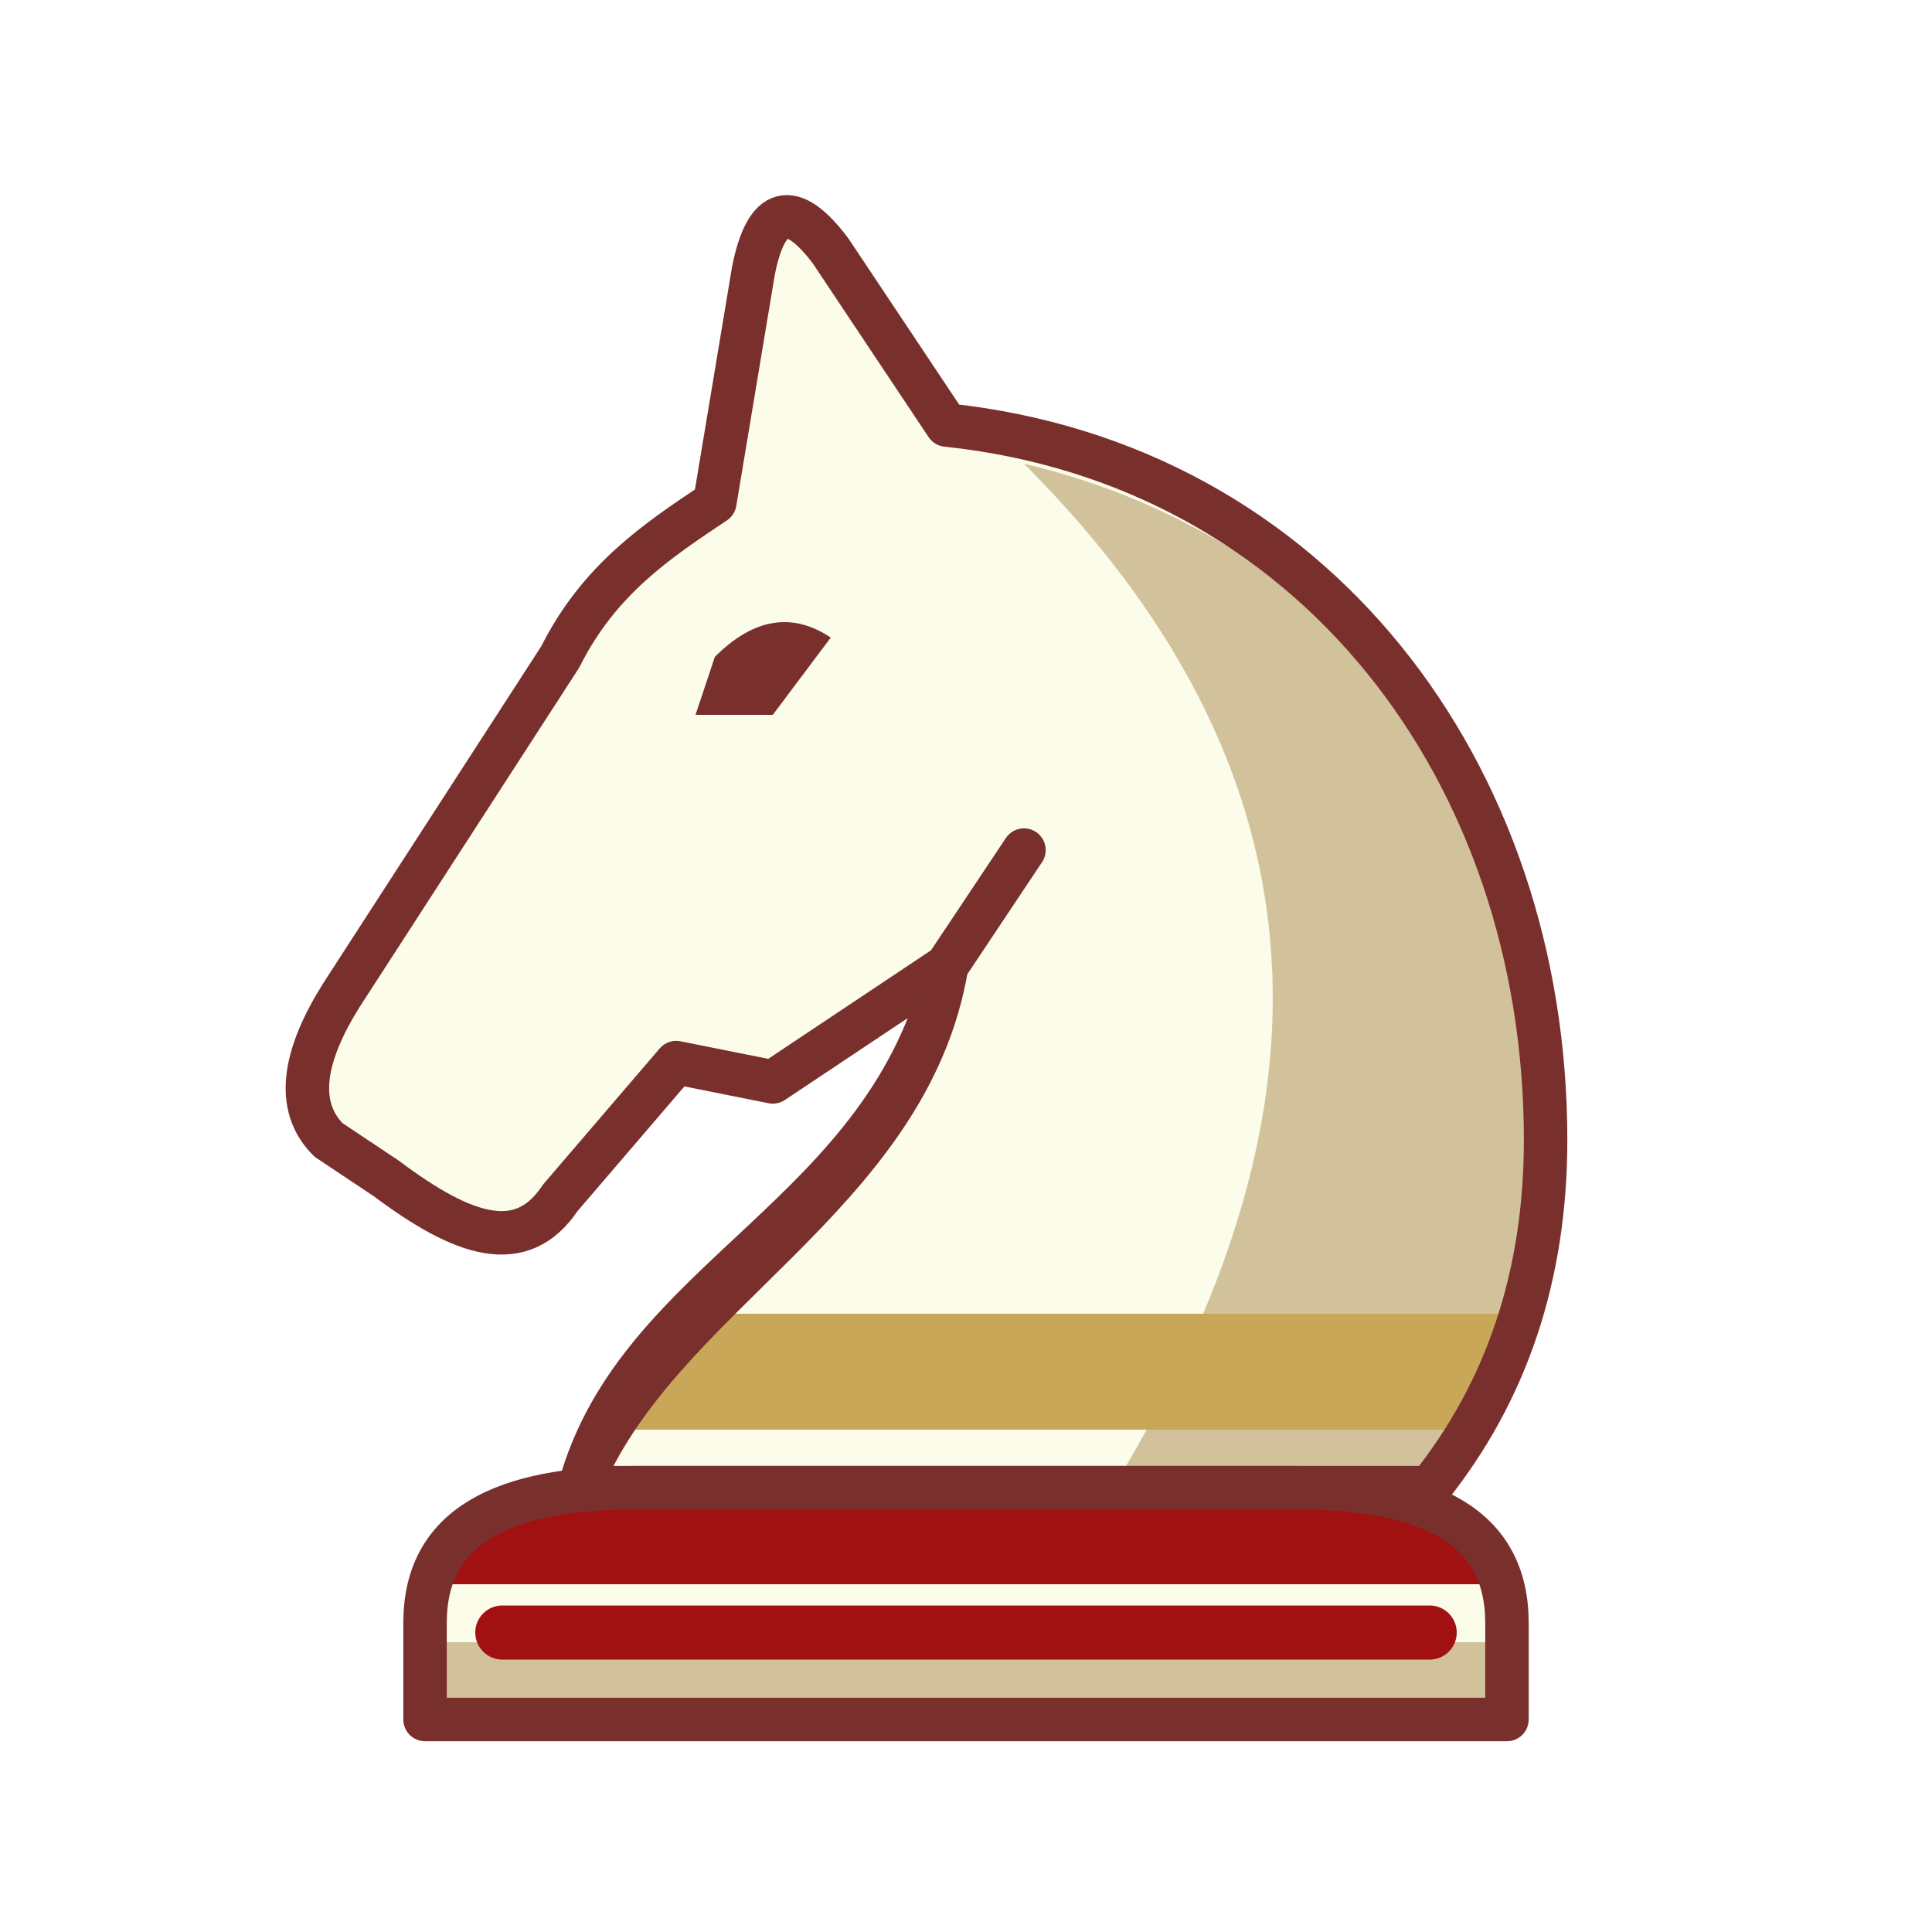
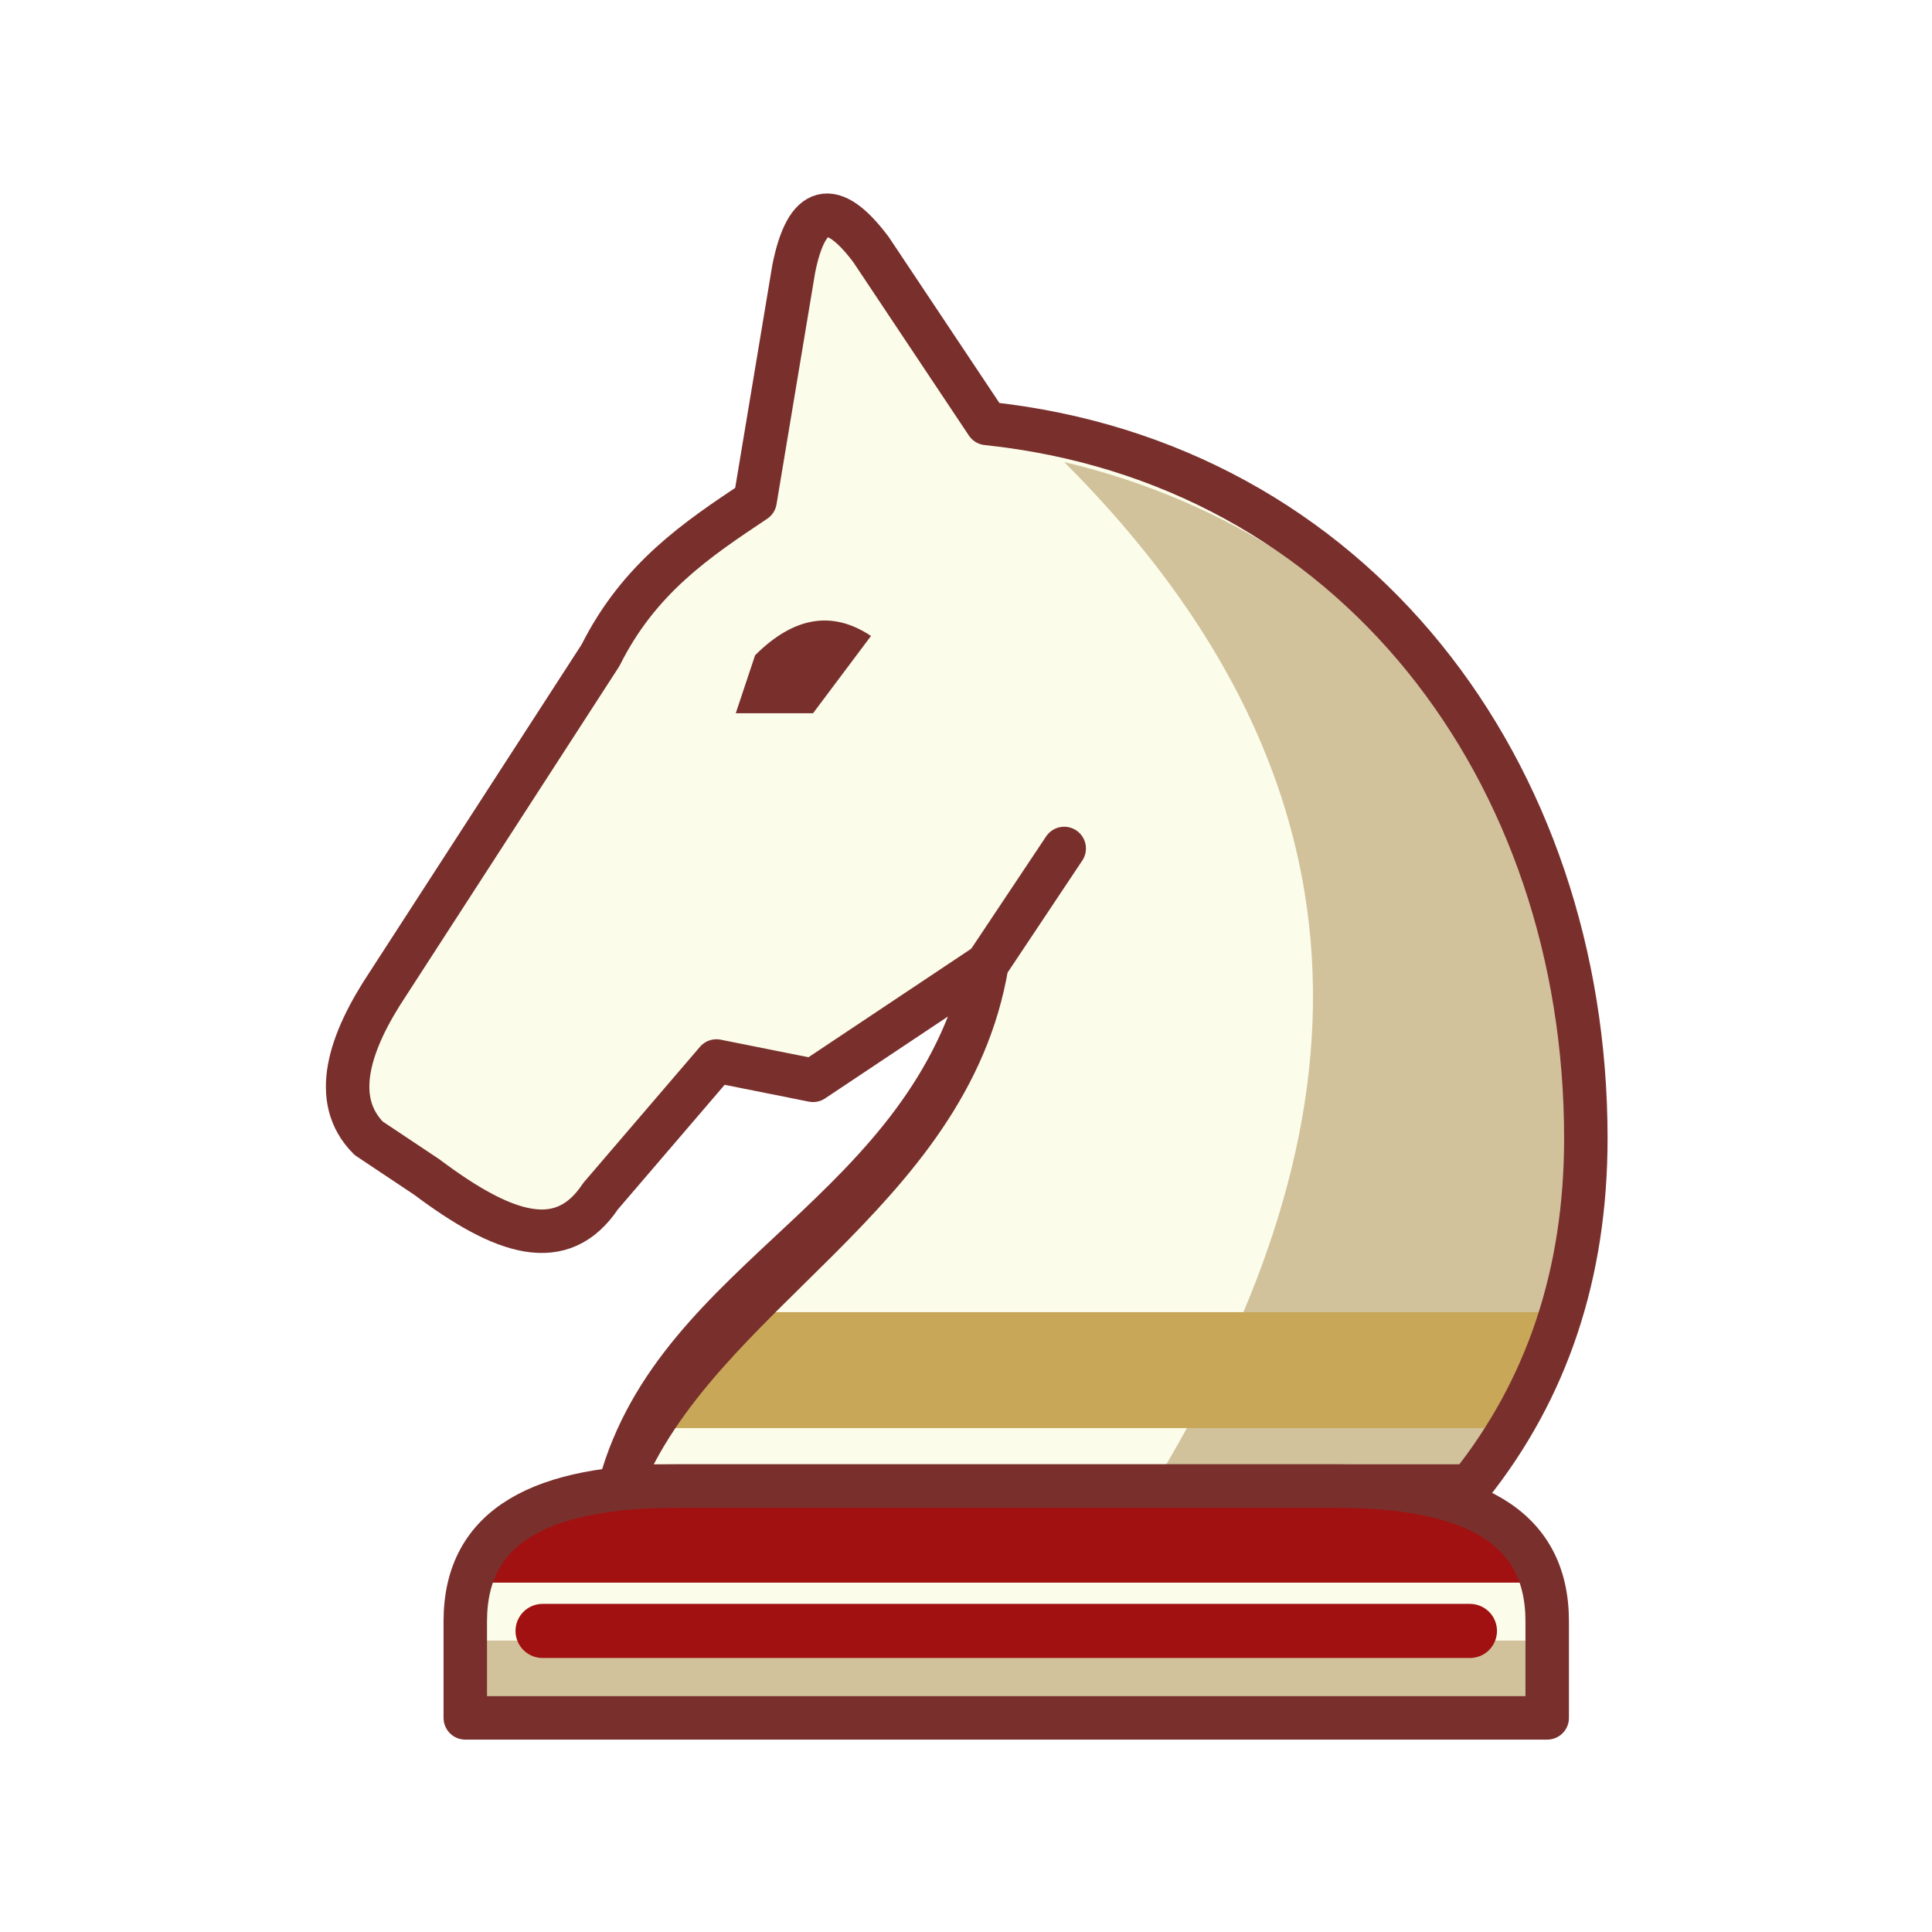
- <svg xmlns="http://www.w3.org/2000/svg" viewBox="0 0 100 100">
+ <svg xmlns="http://www.w3.org/2000/svg" viewBox="-2.083 0.083 100 100">
  <g fill="#FBFCEA" stroke="#79302D" stroke-width="2.25" stroke-linejoin="round" stroke-linecap="round">
    <path d="M30 77 C33 66 46 63 49 50 L40 56 L35 55 L29 62 C27 65 24 64 20 61 L17 59 C15 57 16 54 18 51 L29 34 C31 30 34 28 37 26 L39 14 Q40 9 43 13 L49 22 C68 24 80 40 80 59 C80 66 78 72 74 77 Z" fill="#FBFCEA" stroke="none" fill-rule="evenodd" />
    <defs>
      <clipPath id="s4">
        <path d="M30 77 C33 66 46 63 49 50 L40 56 L35 55 L29 62 C27 65 24 64 20 61 L17 59 C15 57 16 54 18 51 L29 34 C31 30 34 28 37 26 L39 14 Q40 9 43 13 L49 22 C68 24 80 40 80 59 C80 66 78 72 74 77 Z" clip-rule="evenodd" />
      </clipPath>
    </defs>
    <path d="M53 24 C70 28 81 43 80 59 C80 66 78 72 74 78 H57 C67 62 72 43 53 24 Z" fill="#D1C29B" stroke="none" clip-path="url(#s4)" />
    <g stroke="none" clip-path="url(#s4)">
      <path d="M10 68 H90 V74 H10 Z" fill="#C8A758" />
      <path d="M10 78 H90 V82 H10 Z" fill="#A11111" />
    </g>
    <path d="M30 77 C33 66 46 63 49 50 L40 56 L35 55 L29 62 C27 65 24 64 20 61 L17 59 C15 57 16 54 18 51 L29 34 C31 30 34 28 37 26 L39 14 Q40 9 43 13 L49 22 C68 24 80 40 80 59 C80 66 78 72 74 77 Z" fill="none" />
    <path d="M30 77 C34 67 47 62 49 50 L53 44" fill="none" />
    <path d="M37 34 Q40 31 43 33 L40 37 H36 Z" fill="#79302D" stroke="none" />
    <path d="M22 89 V84 C22 79 26 77 33 77 H67 C74 77 78 79 78 84 V89 Z" fill="#FBFCEA" stroke="none" fill-rule="evenodd" />
    <defs>
      <clipPath id="s5">
        <path d="M22 89 V84 C22 79 26 77 33 77 H67 C74 77 78 79 78 84 V89 Z" clip-rule="evenodd" />
      </clipPath>
    </defs>
    <path d="M21 85 H79 V90 H21 Z" fill="#D1C29B" stroke="none" clip-path="url(#s5)" />
    <g stroke="none" clip-path="url(#s5)">
      <path d="M10 68 H90 V74 H10 Z" fill="#C8A758" />
      <path d="M10 78 H90 V82 H10 Z" fill="#A11111" />
    </g>
    <path d="M22 89 V84 C22 79 26 77 33 77 H67 C74 77 78 79 78 84 V89 Z" fill="none" />
    <path d="M26 84.5 H74" fill="none" stroke="#A11111" stroke-width="2.8" stroke-linecap="round" />
  </g>
</svg>
